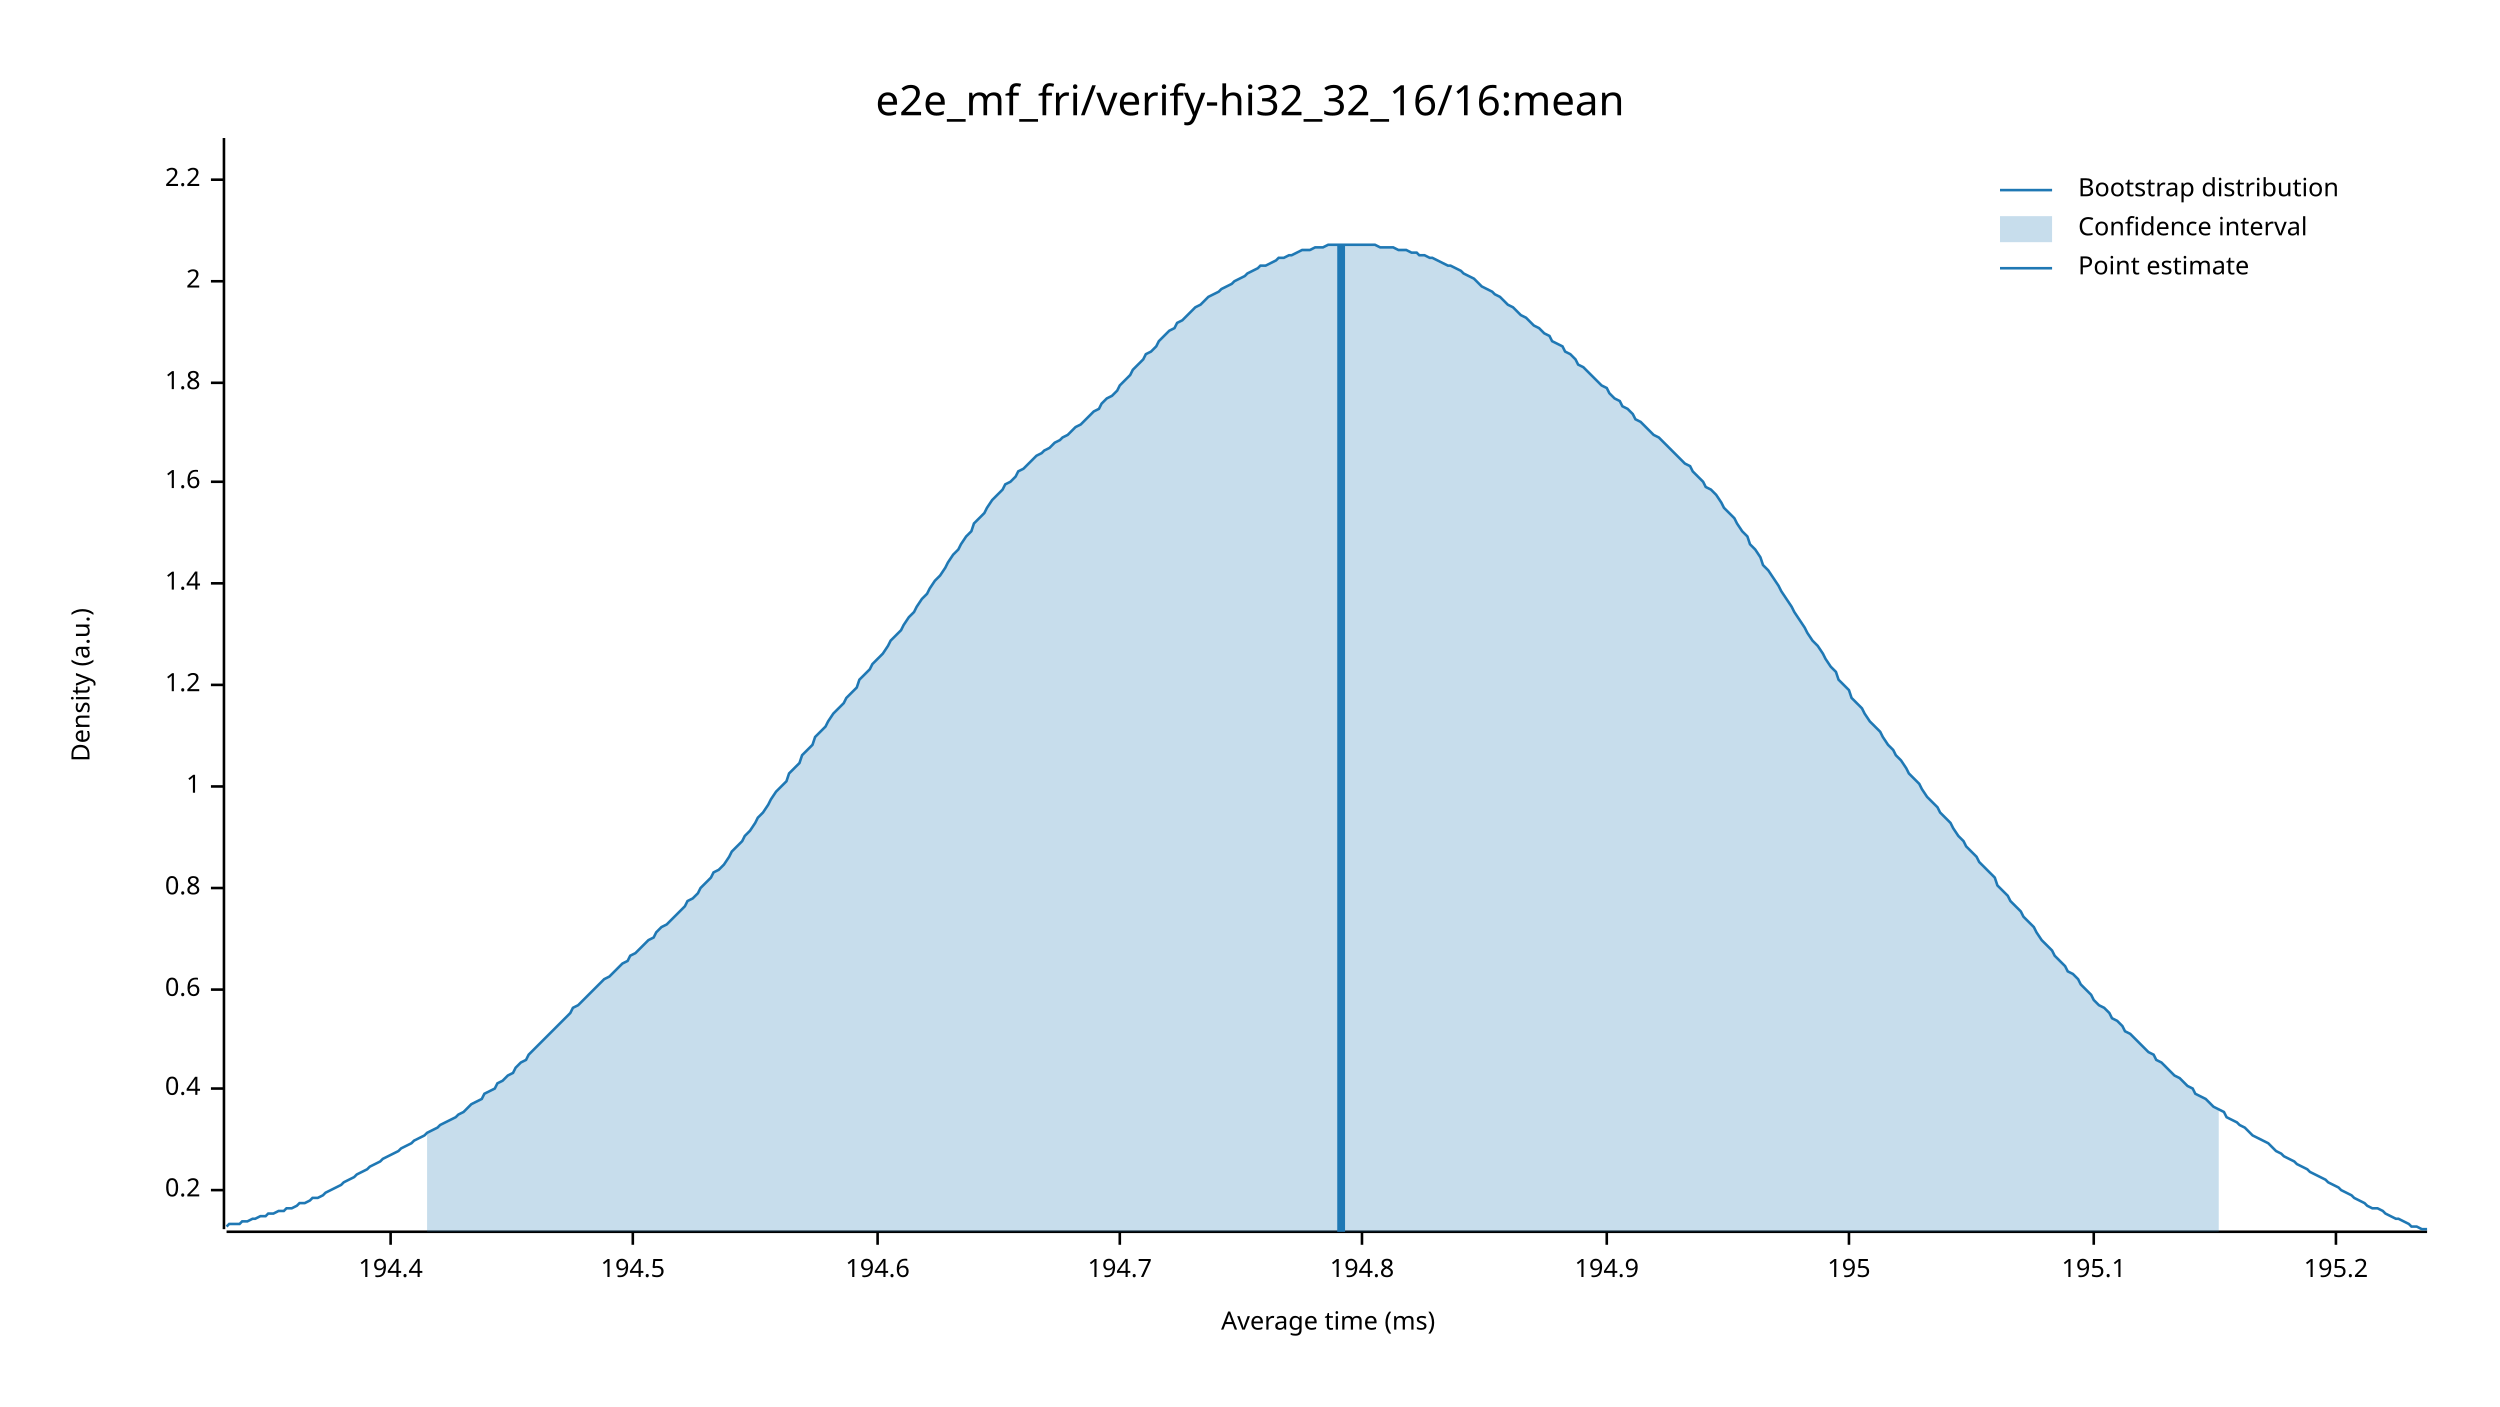
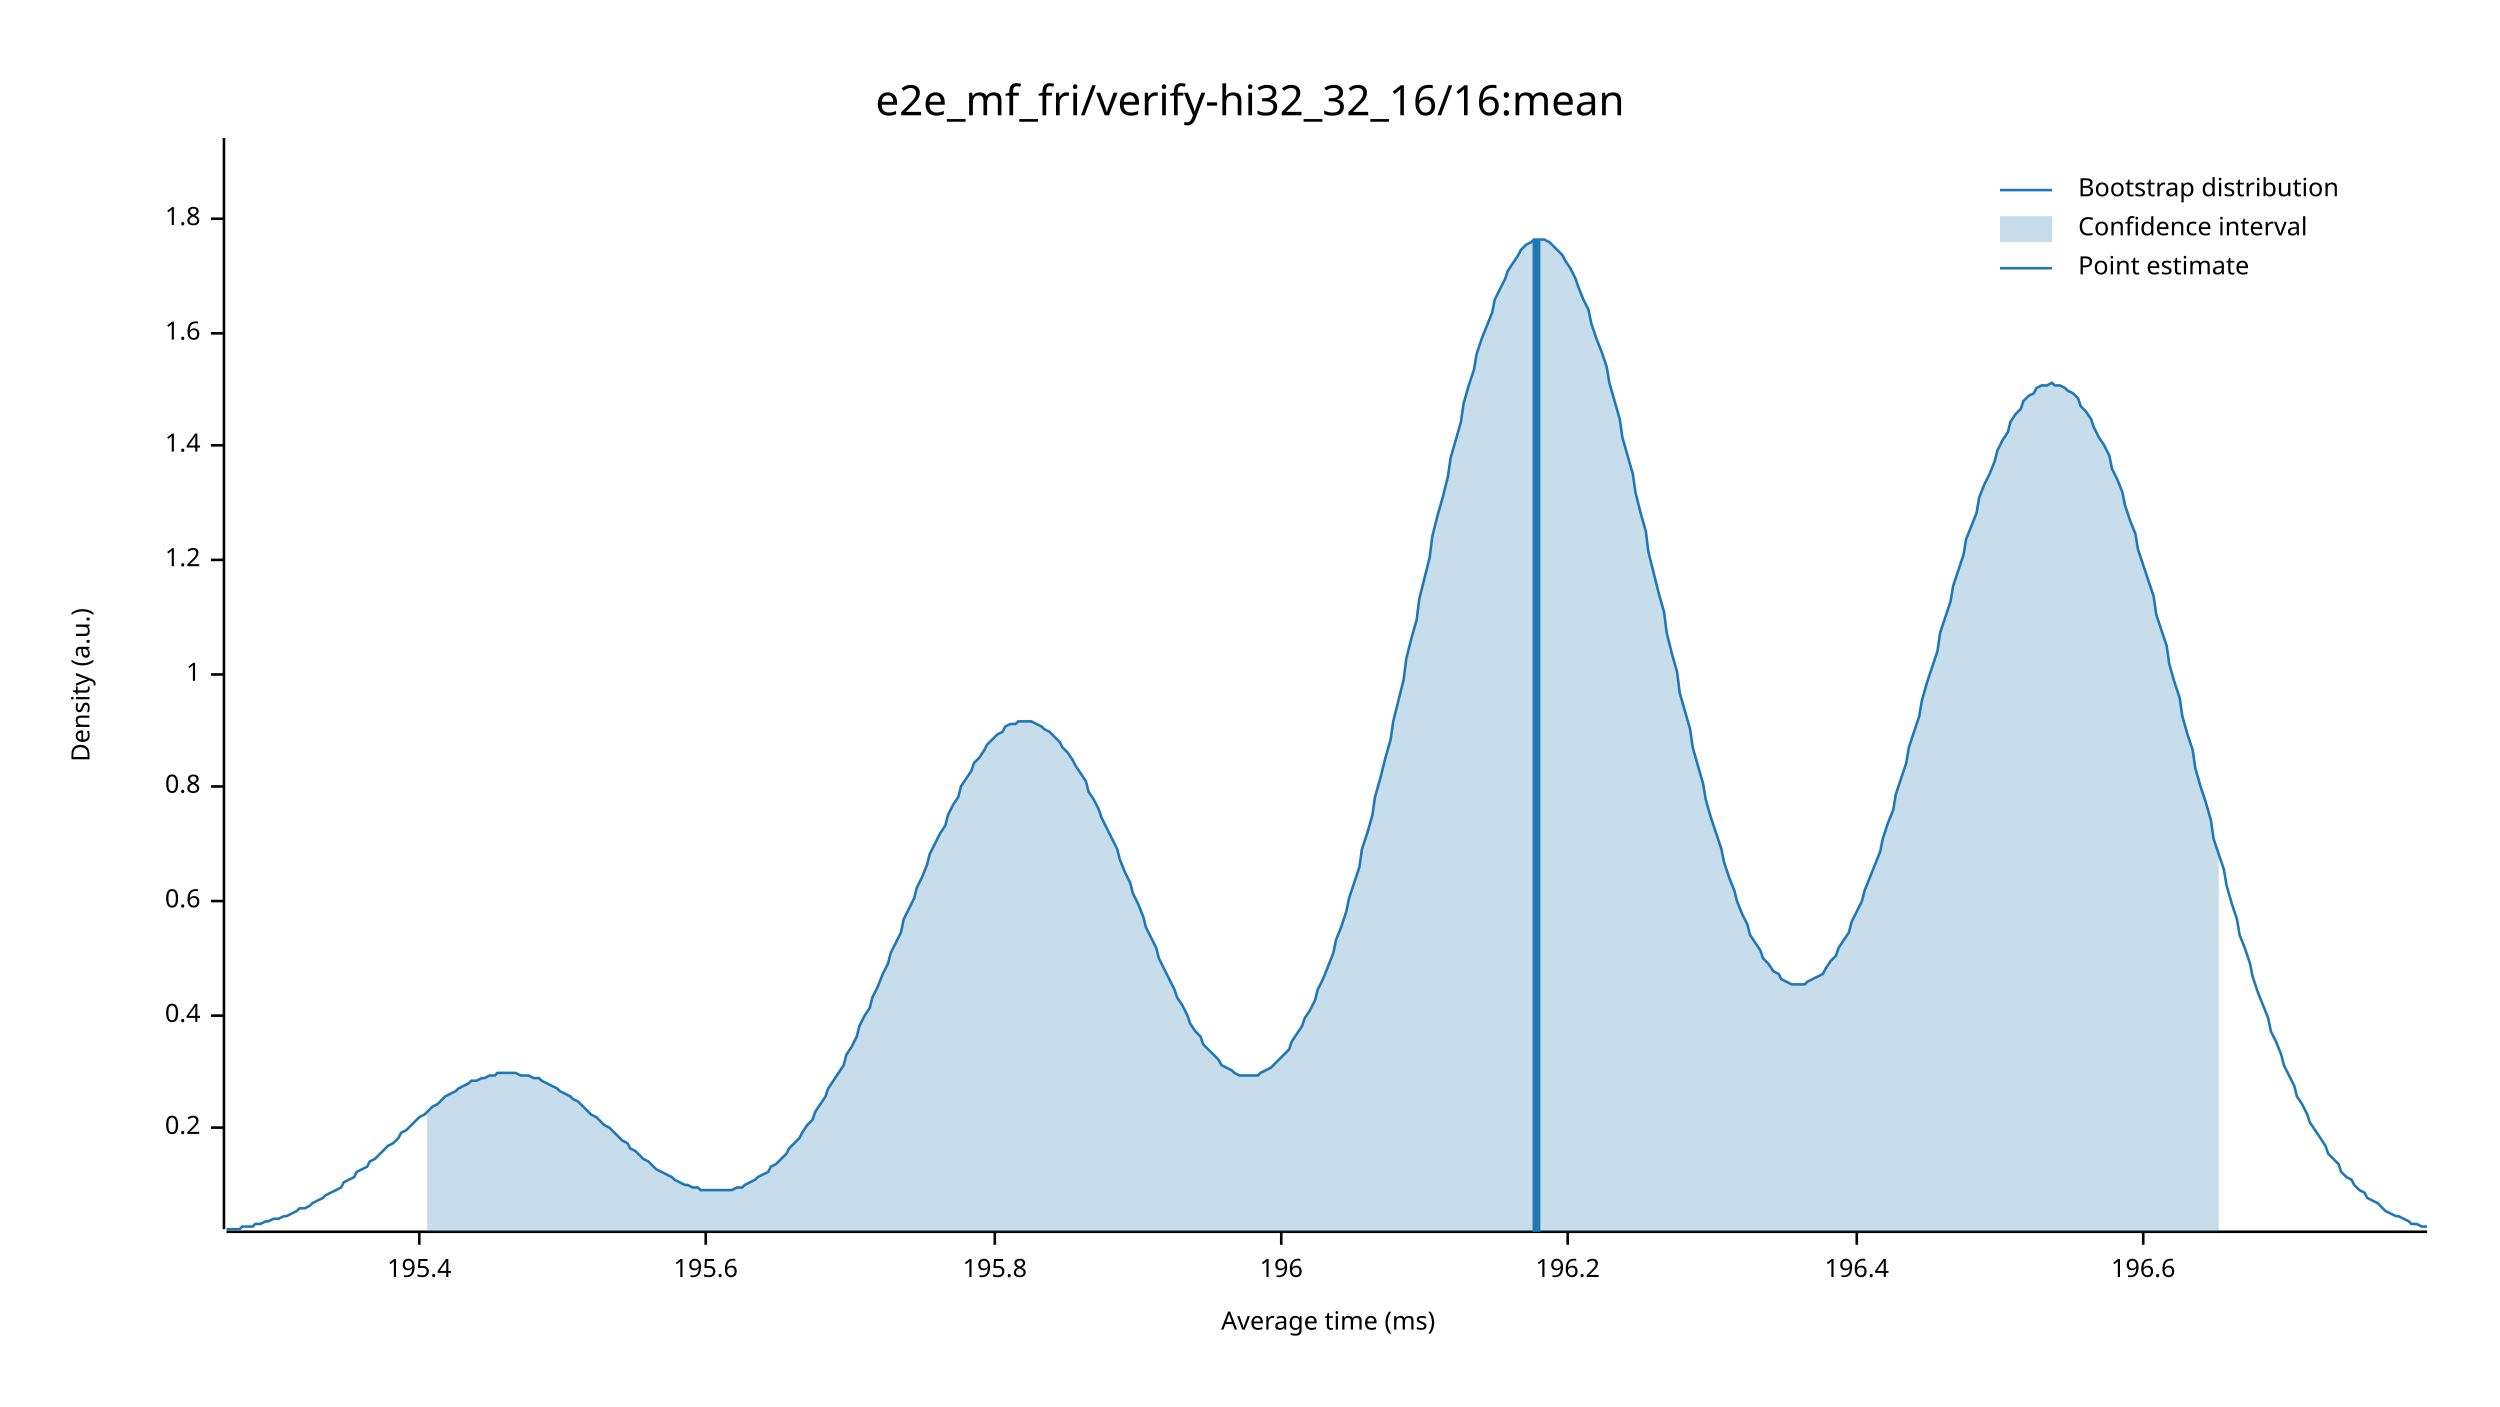
<svg xmlns="http://www.w3.org/2000/svg" width="960" height="540" viewBox="0 0 960 540">
  <text x="480" y="32" dy="0.76em" text-anchor="middle" font-family="sans-serif" font-size="16.129" opacity="1" fill="#000000">
e2e_mf_fri/verify-hi32_32_16/16:mean
</text>
  <text x="27" y="263" dy="0.76em" text-anchor="middle" font-family="sans-serif" font-size="9.677" opacity="1" fill="#000000" transform="rotate(270, 27, 263)">
Density (a.u.)
</text>
  <text x="510" y="513" dy="-0.5ex" text-anchor="middle" font-family="sans-serif" font-size="9.677" opacity="1" fill="#000000">
Average time (ms)
</text>
  <polyline fill="none" opacity="1" stroke="#000000" stroke-width="1" points="86,53 86,472 " />
-   <text x="77" y="457" dy="0.5ex" text-anchor="end" font-family="sans-serif" font-size="9.677" opacity="1" fill="#000000">
+   <text x="77" y="433" dy="0.5ex" text-anchor="end" font-family="sans-serif" font-size="9.677" opacity="1" fill="#000000">
0.2
</text>
-   <polyline fill="none" opacity="1" stroke="#000000" stroke-width="1" points="81,457 86,457 " />
-   <text x="77" y="418" dy="0.5ex" text-anchor="end" font-family="sans-serif" font-size="9.677" opacity="1" fill="#000000">
+   <polyline fill="none" opacity="1" stroke="#000000" stroke-width="1" points="81,433 86,433 " />
+   <text x="77" y="390" dy="0.5ex" text-anchor="end" font-family="sans-serif" font-size="9.677" opacity="1" fill="#000000">
0.4
</text>
-   <polyline fill="none" opacity="1" stroke="#000000" stroke-width="1" points="81,418 86,418 " />
-   <text x="77" y="380" dy="0.5ex" text-anchor="end" font-family="sans-serif" font-size="9.677" opacity="1" fill="#000000">
+   <polyline fill="none" opacity="1" stroke="#000000" stroke-width="1" points="81,390 86,390 " />
+   <text x="77" y="346" dy="0.5ex" text-anchor="end" font-family="sans-serif" font-size="9.677" opacity="1" fill="#000000">
0.6
</text>
-   <polyline fill="none" opacity="1" stroke="#000000" stroke-width="1" points="81,380 86,380 " />
-   <text x="77" y="341" dy="0.5ex" text-anchor="end" font-family="sans-serif" font-size="9.677" opacity="1" fill="#000000">
+   <polyline fill="none" opacity="1" stroke="#000000" stroke-width="1" points="81,346 86,346 " />
+   <text x="77" y="302" dy="0.5ex" text-anchor="end" font-family="sans-serif" font-size="9.677" opacity="1" fill="#000000">
0.8
</text>
-   <polyline fill="none" opacity="1" stroke="#000000" stroke-width="1" points="81,341 86,341 " />
-   <text x="77" y="302" dy="0.5ex" text-anchor="end" font-family="sans-serif" font-size="9.677" opacity="1" fill="#000000">
+   <polyline fill="none" opacity="1" stroke="#000000" stroke-width="1" points="81,302 86,302 " />
+   <text x="77" y="259" dy="0.5ex" text-anchor="end" font-family="sans-serif" font-size="9.677" opacity="1" fill="#000000">
1
</text>
-   <polyline fill="none" opacity="1" stroke="#000000" stroke-width="1" points="81,302 86,302 " />
-   <text x="77" y="263" dy="0.5ex" text-anchor="end" font-family="sans-serif" font-size="9.677" opacity="1" fill="#000000">
+   <polyline fill="none" opacity="1" stroke="#000000" stroke-width="1" points="81,259 86,259 " />
+   <text x="77" y="215" dy="0.5ex" text-anchor="end" font-family="sans-serif" font-size="9.677" opacity="1" fill="#000000">
1.2
</text>
-   <polyline fill="none" opacity="1" stroke="#000000" stroke-width="1" points="81,263 86,263 " />
-   <text x="77" y="224" dy="0.5ex" text-anchor="end" font-family="sans-serif" font-size="9.677" opacity="1" fill="#000000">
+   <polyline fill="none" opacity="1" stroke="#000000" stroke-width="1" points="81,215 86,215 " />
+   <text x="77" y="171" dy="0.5ex" text-anchor="end" font-family="sans-serif" font-size="9.677" opacity="1" fill="#000000">
1.4
</text>
-   <polyline fill="none" opacity="1" stroke="#000000" stroke-width="1" points="81,224 86,224 " />
-   <text x="77" y="185" dy="0.5ex" text-anchor="end" font-family="sans-serif" font-size="9.677" opacity="1" fill="#000000">
+   <polyline fill="none" opacity="1" stroke="#000000" stroke-width="1" points="81,171 86,171 " />
+   <text x="77" y="128" dy="0.5ex" text-anchor="end" font-family="sans-serif" font-size="9.677" opacity="1" fill="#000000">
1.6
</text>
-   <polyline fill="none" opacity="1" stroke="#000000" stroke-width="1" points="81,185 86,185 " />
-   <text x="77" y="147" dy="0.5ex" text-anchor="end" font-family="sans-serif" font-size="9.677" opacity="1" fill="#000000">
+   <polyline fill="none" opacity="1" stroke="#000000" stroke-width="1" points="81,128 86,128 " />
+   <text x="77" y="84" dy="0.5ex" text-anchor="end" font-family="sans-serif" font-size="9.677" opacity="1" fill="#000000">
1.8
</text>
-   <polyline fill="none" opacity="1" stroke="#000000" stroke-width="1" points="81,147 86,147 " />
-   <text x="77" y="108" dy="0.5ex" text-anchor="end" font-family="sans-serif" font-size="9.677" opacity="1" fill="#000000">
- 2
+   <polyline fill="none" opacity="1" stroke="#000000" stroke-width="1" points="81,84 86,84 " />
+   <polyline fill="none" opacity="1" stroke="#000000" stroke-width="1" points="87,473 932,473 " />
+   <text x="161" y="483" dy="0.76em" text-anchor="middle" font-family="sans-serif" font-size="9.677" opacity="1" fill="#000000">
+ 195.4
</text>
-   <polyline fill="none" opacity="1" stroke="#000000" stroke-width="1" points="81,108 86,108 " />
-   <text x="77" y="69" dy="0.5ex" text-anchor="end" font-family="sans-serif" font-size="9.677" opacity="1" fill="#000000">
- 2.2
+   <polyline fill="none" opacity="1" stroke="#000000" stroke-width="1" points="161,473 161,478 " />
+   <text x="271" y="483" dy="0.76em" text-anchor="middle" font-family="sans-serif" font-size="9.677" opacity="1" fill="#000000">
+ 195.6
</text>
-   <polyline fill="none" opacity="1" stroke="#000000" stroke-width="1" points="81,69 86,69 " />
-   <polyline fill="none" opacity="1" stroke="#000000" stroke-width="1" points="87,473 932,473 " />
-   <text x="150" y="483" dy="0.76em" text-anchor="middle" font-family="sans-serif" font-size="9.677" opacity="1" fill="#000000">
- 194.4
+   <polyline fill="none" opacity="1" stroke="#000000" stroke-width="1" points="271,473 271,478 " />
+   <text x="382" y="483" dy="0.76em" text-anchor="middle" font-family="sans-serif" font-size="9.677" opacity="1" fill="#000000">
+ 195.8
</text>
-   <polyline fill="none" opacity="1" stroke="#000000" stroke-width="1" points="150,473 150,478 " />
-   <text x="243" y="483" dy="0.76em" text-anchor="middle" font-family="sans-serif" font-size="9.677" opacity="1" fill="#000000">
- 194.5
+   <polyline fill="none" opacity="1" stroke="#000000" stroke-width="1" points="382,473 382,478 " />
+   <text x="492" y="483" dy="0.76em" text-anchor="middle" font-family="sans-serif" font-size="9.677" opacity="1" fill="#000000">
+ 196
</text>
-   <polyline fill="none" opacity="1" stroke="#000000" stroke-width="1" points="243,473 243,478 " />
-   <text x="337" y="483" dy="0.76em" text-anchor="middle" font-family="sans-serif" font-size="9.677" opacity="1" fill="#000000">
- 194.6
+   <polyline fill="none" opacity="1" stroke="#000000" stroke-width="1" points="492,473 492,478 " />
+   <text x="602" y="483" dy="0.76em" text-anchor="middle" font-family="sans-serif" font-size="9.677" opacity="1" fill="#000000">
+ 196.2
</text>
-   <polyline fill="none" opacity="1" stroke="#000000" stroke-width="1" points="337,473 337,478 " />
-   <text x="430" y="483" dy="0.76em" text-anchor="middle" font-family="sans-serif" font-size="9.677" opacity="1" fill="#000000">
- 194.7
+   <polyline fill="none" opacity="1" stroke="#000000" stroke-width="1" points="602,473 602,478 " />
+   <text x="713" y="483" dy="0.76em" text-anchor="middle" font-family="sans-serif" font-size="9.677" opacity="1" fill="#000000">
+ 196.4
</text>
-   <polyline fill="none" opacity="1" stroke="#000000" stroke-width="1" points="430,473 430,478 " />
-   <text x="523" y="483" dy="0.76em" text-anchor="middle" font-family="sans-serif" font-size="9.677" opacity="1" fill="#000000">
- 194.8
+   <polyline fill="none" opacity="1" stroke="#000000" stroke-width="1" points="713,473 713,478 " />
+   <text x="823" y="483" dy="0.76em" text-anchor="middle" font-family="sans-serif" font-size="9.677" opacity="1" fill="#000000">
+ 196.6
</text>
-   <polyline fill="none" opacity="1" stroke="#000000" stroke-width="1" points="523,473 523,478 " />
-   <text x="617" y="483" dy="0.76em" text-anchor="middle" font-family="sans-serif" font-size="9.677" opacity="1" fill="#000000">
- 194.9
- </text>
-   <polyline fill="none" opacity="1" stroke="#000000" stroke-width="1" points="617,473 617,478 " />
-   <text x="710" y="483" dy="0.76em" text-anchor="middle" font-family="sans-serif" font-size="9.677" opacity="1" fill="#000000">
- 195
- </text>
-   <polyline fill="none" opacity="1" stroke="#000000" stroke-width="1" points="710,473 710,478 " />
-   <text x="804" y="483" dy="0.76em" text-anchor="middle" font-family="sans-serif" font-size="9.677" opacity="1" fill="#000000">
- 195.1
- </text>
-   <polyline fill="none" opacity="1" stroke="#000000" stroke-width="1" points="804,473 804,478 " />
-   <text x="897" y="483" dy="0.76em" text-anchor="middle" font-family="sans-serif" font-size="9.677" opacity="1" fill="#000000">
- 195.2
- </text>
-   <polyline fill="none" opacity="1" stroke="#000000" stroke-width="1" points="897,473 897,478 " />
-   <polyline fill="none" opacity="1" stroke="#1F78B4" stroke-width="1" points="87,471 88,470 90,470 92,470 93,469 95,469 97,468 98,468 100,467 102,467 103,466 105,466 107,465 109,465 110,464 112,464 114,463 115,462 117,462 119,461 120,460 122,460 124,459 125,458 127,457 129,456 131,455 132,454 134,453 136,452 137,451 139,450 141,449 142,448 144,447 146,446 147,445 149,444 151,443 153,442 154,441 156,440 158,439 159,438 161,437 163,436 164,435 166,434 168,433 169,432 171,431 173,430 175,429 176,428 178,427 180,425 181,424 183,423 185,422 186,420 188,419 190,418 191,416 193,415 195,413 197,412 198,410 200,408 202,407 203,405 205,403 207,401 208,400 210,398 212,396 214,394 215,393 217,391 219,389 220,387 222,386 224,384 225,383 227,381 229,379 230,378 232,376 234,375 236,373 237,372 239,370 241,369 242,367 244,366 246,364 247,363 249,361 251,360 252,358 254,356 256,355 258,353 259,352 261,350 263,348 264,346 266,345 268,343 269,341 271,339 273,337 274,335 276,334 278,332 280,329 281,327 283,325 285,323 286,321 288,319 290,316 291,314 293,312 295,309 296,307 298,304 300,302 302,300 303,297 305,295 307,293 308,290 310,288 312,286 313,283 315,281 317,279 318,277 320,274 322,272 324,270 325,268 327,266 329,264 330,261 332,259 334,257 335,255 337,253 339,251 341,248 342,246 344,244 346,242 347,240 349,237 351,235 352,233 354,230 356,228 357,226 359,223 361,221 363,218 364,216 366,213 368,211 369,209 371,206 373,204 374,201 376,199 378,197 379,195 381,192 383,190 385,188 386,186 388,185 390,183 391,181 393,180 395,178 396,177 398,175 400,174 401,173 403,172 405,170 407,169 408,168 410,167 412,165 413,164 415,163 417,161 418,160 420,158 422,157 423,155 425,153 427,152 429,150 430,148 432,146 434,144 435,142 437,140 439,138 440,136 442,135 444,133 445,131 447,129 449,127 451,126 452,124 454,123 456,121 457,120 459,118 461,117 462,116 464,114 466,113 468,112 469,111 471,110 473,109 474,108 476,107 478,106 479,105 481,104 483,103 484,102 486,102 488,101 490,100 491,99 493,99 495,98 496,98 498,97 500,96 501,96 503,96 505,95 506,95 508,95 510,94 512,94 513,94 515,94 517,94 518,94 520,94 522,94 523,94 525,94 527,94 528,94 530,95 532,95 534,95 535,95 537,96 539,96 540,96 542,97 544,97 545,98 547,98 549,99 550,99 552,100 554,101 556,102 557,102 559,103 561,104 562,105 564,106 566,107 567,108 569,110 571,111 573,112 574,113 576,114 578,116 579,117 581,118 583,120 584,121 586,122 588,124 589,125 591,126 593,128 595,129 596,131 598,132 600,133 601,135 603,136 605,138 606,140 608,141 610,143 611,144 613,146 615,148 617,149 618,151 620,153 622,154 623,156 625,157 627,159 628,161 630,162 632,164 633,165 635,167 637,168 639,170 640,171 642,173 644,175 645,176 647,178 649,179 650,181 652,183 654,185 655,187 657,188 659,190 661,193 662,195 664,197 666,199 667,201 669,204 671,206 672,209 674,211 676,214 677,217 679,219 681,222 683,225 684,227 686,230 688,233 689,235 691,238 693,241 694,243 696,246 698,248 700,251 701,253 703,256 705,258 706,261 708,263 710,265 711,268 713,270 715,272 716,274 718,277 720,279 722,281 723,283 725,286 727,288 728,290 730,292 732,295 733,297 735,299 737,301 738,303 740,306 742,308 744,310 745,312 747,314 749,316 750,318 752,321 754,323 755,325 757,327 759,329 760,331 762,333 764,335 766,337 767,340 769,342 771,344 772,346 774,348 776,350 777,352 779,354 781,356 782,358 784,361 786,363 788,365 789,367 791,369 793,371 794,373 796,374 798,376 799,378 801,380 803,382 804,384 806,386 808,387 810,389 811,391 813,392 815,394 816,396 818,397 820,399 821,400 823,402 825,404 827,405 828,407 830,408 832,410 833,411 835,413 837,414 838,415 840,417 842,418 843,420 845,421 847,422 849,424 850,425 852,426 854,427 855,429 857,430 859,431 860,432 862,433 864,435 865,436 867,437 869,438 871,439 872,440 874,442 876,443 877,444 879,445 881,446 882,447 884,448 886,449 887,450 889,451 891,452 893,453 894,454 896,455 898,456 899,457 901,458 903,459 904,460 906,461 908,462 909,463 911,464 913,464 915,465 916,466 918,467 920,468 921,468 923,469 925,470 926,471 928,471 930,472 932,472 " />
-   <polygon opacity="0.25" fill="#1F78B4" points="164,435 166,434 168,433 169,432 171,431 173,430 175,429 176,428 178,427 180,425 181,424 183,423 185,422 186,420 188,419 190,418 191,416 193,415 195,413 197,412 198,410 200,408 202,407 203,405 205,403 207,401 208,400 210,398 212,396 214,394 215,393 217,391 219,389 220,387 222,386 224,384 225,383 227,381 229,379 230,378 232,376 234,375 236,373 237,372 239,370 241,369 242,367 244,366 246,364 247,363 249,361 251,360 252,358 254,356 256,355 258,353 259,352 261,350 263,348 264,346 266,345 268,343 269,341 271,339 273,337 274,335 276,334 278,332 280,329 281,327 283,325 285,323 286,321 288,319 290,316 291,314 293,312 295,309 296,307 298,304 300,302 302,300 303,297 305,295 307,293 308,290 310,288 312,286 313,283 315,281 317,279 318,277 320,274 322,272 324,270 325,268 327,266 329,264 330,261 332,259 334,257 335,255 337,253 339,251 341,248 342,246 344,244 346,242 347,240 349,237 351,235 352,233 354,230 356,228 357,226 359,223 361,221 363,218 364,216 366,213 368,211 369,209 371,206 373,204 374,201 376,199 378,197 379,195 381,192 383,190 385,188 386,186 388,185 390,183 391,181 393,180 395,178 396,177 398,175 400,174 401,173 403,172 405,170 407,169 408,168 410,167 412,165 413,164 415,163 417,161 418,160 420,158 422,157 423,155 425,153 427,152 429,150 430,148 432,146 434,144 435,142 437,140 439,138 440,136 442,135 444,133 445,131 447,129 449,127 451,126 452,124 454,123 456,121 457,120 459,118 461,117 462,116 464,114 466,113 468,112 469,111 471,110 473,109 474,108 476,107 478,106 479,105 481,104 483,103 484,102 486,102 488,101 490,100 491,99 493,99 495,98 496,98 498,97 500,96 501,96 503,96 505,95 506,95 508,95 510,94 512,94 513,94 515,94 517,94 518,94 520,94 522,94 523,94 525,94 527,94 528,94 530,95 532,95 534,95 535,95 537,96 539,96 540,96 542,97 544,97 545,98 547,98 549,99 550,99 552,100 554,101 556,102 557,102 559,103 561,104 562,105 564,106 566,107 567,108 569,110 571,111 573,112 574,113 576,114 578,116 579,117 581,118 583,120 584,121 586,122 588,124 589,125 591,126 593,128 595,129 596,131 598,132 600,133 601,135 603,136 605,138 606,140 608,141 610,143 611,144 613,146 615,148 617,149 618,151 620,153 622,154 623,156 625,157 627,159 628,161 630,162 632,164 633,165 635,167 637,168 639,170 640,171 642,173 644,175 645,176 647,178 649,179 650,181 652,183 654,185 655,187 657,188 659,190 661,193 662,195 664,197 666,199 667,201 669,204 671,206 672,209 674,211 676,214 677,217 679,219 681,222 683,225 684,227 686,230 688,233 689,235 691,238 693,241 694,243 696,246 698,248 700,251 701,253 703,256 705,258 706,261 708,263 710,265 711,268 713,270 715,272 716,274 718,277 720,279 722,281 723,283 725,286 727,288 728,290 730,292 732,295 733,297 735,299 737,301 738,303 740,306 742,308 744,310 745,312 747,314 749,316 750,318 752,321 754,323 755,325 757,327 759,329 760,331 762,333 764,335 766,337 767,340 769,342 771,344 772,346 774,348 776,350 777,352 779,354 781,356 782,358 784,361 786,363 788,365 789,367 791,369 793,371 794,373 796,374 798,376 799,378 801,380 803,382 804,384 806,386 808,387 810,389 811,391 813,392 815,394 816,396 818,397 820,399 821,400 823,402 825,404 827,405 828,407 830,408 832,410 833,411 835,413 837,414 838,415 840,417 842,418 843,420 845,421 847,422 849,424 850,425 852,426 852,473 164,473 " />
-   <polyline fill="none" opacity="1" stroke="#1F78B4" stroke-width="3" points="515,473 515,94 " />
+   <polyline fill="none" opacity="1" stroke="#000000" stroke-width="1" points="823,473 823,478 " />
+   <polyline fill="none" opacity="1" stroke="#1F78B4" stroke-width="1" points="87,472 88,472 90,472 92,472 93,471 95,471 97,471 98,470 100,470 102,469 103,469 105,468 107,468 109,467 110,467 112,466 114,465 115,464 117,464 119,463 120,462 122,461 124,460 125,459 127,458 129,457 131,456 132,454 134,453 136,452 137,450 139,449 141,448 142,446 144,445 146,443 147,442 149,440 151,439 153,437 154,435 156,434 158,432 159,431 161,429 163,428 164,427 166,425 168,424 169,423 171,421 173,420 175,419 176,418 178,417 180,416 181,415 183,415 185,414 186,414 188,413 190,413 191,412 193,412 195,412 197,412 198,412 200,413 202,413 203,413 205,414 207,414 208,415 210,416 212,417 214,418 215,419 217,420 219,421 220,422 222,423 224,425 225,426 227,428 229,429 230,430 232,432 234,433 236,435 237,436 239,438 241,439 242,441 244,442 246,444 247,445 249,446 251,448 252,449 254,450 256,451 258,452 259,453 261,454 263,455 264,455 266,456 268,456 269,457 271,457 273,457 274,457 276,457 278,457 280,457 281,457 283,456 285,456 286,455 288,454 290,453 291,452 293,451 295,450 296,448 298,447 300,445 302,443 303,441 305,439 307,437 308,435 310,432 312,430 313,427 315,424 317,421 318,418 320,415 322,412 324,409 325,405 327,402 329,398 330,394 332,390 334,387 335,383 337,379 339,374 341,370 342,366 344,362 346,358 347,353 349,349 351,345 352,341 354,337 356,332 357,328 359,324 361,320 363,317 364,313 366,309 368,306 369,302 371,299 373,296 374,293 376,291 378,288 379,286 381,284 383,282 385,281 386,279 388,278 390,278 391,277 393,277 395,277 396,277 398,278 400,279 401,280 403,281 405,283 407,285 408,287 410,289 412,292 413,294 415,297 417,300 418,304 420,307 422,311 423,314 425,318 427,322 429,326 430,330 432,335 434,339 435,343 437,347 439,352 440,356 442,360 444,364 445,368 447,372 449,376 451,380 452,383 454,386 456,390 457,393 459,396 461,398 462,401 464,403 466,405 468,407 469,409 471,410 473,411 474,412 476,413 478,413 479,413 481,413 483,413 484,412 486,411 488,410 490,408 491,407 493,405 495,403 496,400 498,397 500,394 501,391 503,388 505,384 506,380 508,376 510,371 512,366 513,361 515,356 517,350 518,345 520,339 522,333 523,326 525,320 527,313 528,306 530,299 532,291 534,284 535,277 537,269 539,261 540,253 542,245 544,238 545,230 547,222 549,214 550,206 552,198 554,191 556,183 557,176 559,169 561,162 562,155 564,148 566,142 567,136 569,130 571,125 573,120 574,115 576,111 578,107 579,104 581,101 583,98 584,96 586,94 588,93 589,92 591,92 593,92 595,93 596,94 598,96 600,98 601,100 603,103 605,107 606,110 608,115 610,119 611,124 613,130 615,135 617,141 618,147 620,154 622,161 623,168 625,175 627,182 628,189 630,197 632,204 633,212 635,220 637,228 639,235 640,243 642,251 644,258 645,266 647,273 649,280 650,287 652,294 654,301 655,307 657,314 659,320 661,326 662,331 664,337 666,342 667,346 669,351 671,355 672,359 674,362 676,365 677,368 679,370 681,373 683,374 684,376 686,377 688,378 689,378 691,378 693,378 694,377 696,376 698,375 700,374 701,372 703,369 705,367 706,364 708,361 710,358 711,354 713,350 715,346 716,342 718,337 720,332 722,327 723,322 725,316 727,311 728,305 730,299 732,293 733,287 735,281 737,275 738,269 740,262 742,256 744,250 745,243 747,237 749,231 750,225 752,219 754,213 755,207 757,202 759,197 760,191 762,186 764,182 766,177 767,173 769,169 771,166 772,162 774,159 776,157 777,154 779,152 781,151 782,149 784,148 786,148 788,147 789,148 791,148 793,149 794,150 796,151 798,153 799,156 801,158 803,161 804,164 806,168 808,171 810,175 811,180 813,184 815,189 816,194 818,200 820,205 821,211 823,217 825,223 827,229 828,236 830,242 832,248 833,255 835,262 837,268 838,275 840,282 842,288 843,295 845,302 847,308 849,315 850,322 852,328 854,334 855,340 857,347 859,353 860,359 862,364 864,370 865,375 867,381 869,386 871,391 872,396 874,400 876,405 877,409 879,413 881,417 882,421 884,424 886,428 887,431 889,434 891,437 893,440 894,443 896,445 898,447 899,450 901,452 903,453 904,455 906,457 908,458 909,460 911,461 913,462 915,464 916,465 918,466 920,467 921,467 923,468 925,469 926,470 928,470 930,471 932,471 " />
+   <polygon opacity="0.25" fill="#1F78B4" points="164,427 166,425 168,424 169,423 171,421 173,420 175,419 176,418 178,417 180,416 181,415 183,415 185,414 186,414 188,413 190,413 191,412 193,412 195,412 197,412 198,412 200,413 202,413 203,413 205,414 207,414 208,415 210,416 212,417 214,418 215,419 217,420 219,421 220,422 222,423 224,425 225,426 227,428 229,429 230,430 232,432 234,433 236,435 237,436 239,438 241,439 242,441 244,442 246,444 247,445 249,446 251,448 252,449 254,450 256,451 258,452 259,453 261,454 263,455 264,455 266,456 268,456 269,457 271,457 273,457 274,457 276,457 278,457 280,457 281,457 283,456 285,456 286,455 288,454 290,453 291,452 293,451 295,450 296,448 298,447 300,445 302,443 303,441 305,439 307,437 308,435 310,432 312,430 313,427 315,424 317,421 318,418 320,415 322,412 324,409 325,405 327,402 329,398 330,394 332,390 334,387 335,383 337,379 339,374 341,370 342,366 344,362 346,358 347,353 349,349 351,345 352,341 354,337 356,332 357,328 359,324 361,320 363,317 364,313 366,309 368,306 369,302 371,299 373,296 374,293 376,291 378,288 379,286 381,284 383,282 385,281 386,279 388,278 390,278 391,277 393,277 395,277 396,277 398,278 400,279 401,280 403,281 405,283 407,285 408,287 410,289 412,292 413,294 415,297 417,300 418,304 420,307 422,311 423,314 425,318 427,322 429,326 430,330 432,335 434,339 435,343 437,347 439,352 440,356 442,360 444,364 445,368 447,372 449,376 451,380 452,383 454,386 456,390 457,393 459,396 461,398 462,401 464,403 466,405 468,407 469,409 471,410 473,411 474,412 476,413 478,413 479,413 481,413 483,413 484,412 486,411 488,410 490,408 491,407 493,405 495,403 496,400 498,397 500,394 501,391 503,388 505,384 506,380 508,376 510,371 512,366 513,361 515,356 517,350 518,345 520,339 522,333 523,326 525,320 527,313 528,306 530,299 532,291 534,284 535,277 537,269 539,261 540,253 542,245 544,238 545,230 547,222 549,214 550,206 552,198 554,191 556,183 557,176 559,169 561,162 562,155 564,148 566,142 567,136 569,130 571,125 573,120 574,115 576,111 578,107 579,104 581,101 583,98 584,96 586,94 588,93 589,92 591,92 593,92 595,93 596,94 598,96 600,98 601,100 603,103 605,107 606,110 608,115 610,119 611,124 613,130 615,135 617,141 618,147 620,154 622,161 623,168 625,175 627,182 628,189 630,197 632,204 633,212 635,220 637,228 639,235 640,243 642,251 644,258 645,266 647,273 649,280 650,287 652,294 654,301 655,307 657,314 659,320 661,326 662,331 664,337 666,342 667,346 669,351 671,355 672,359 674,362 676,365 677,368 679,370 681,373 683,374 684,376 686,377 688,378 689,378 691,378 693,378 694,377 696,376 698,375 700,374 701,372 703,369 705,367 706,364 708,361 710,358 711,354 713,350 715,346 716,342 718,337 720,332 722,327 723,322 725,316 727,311 728,305 730,299 732,293 733,287 735,281 737,275 738,269 740,262 742,256 744,250 745,243 747,237 749,231 750,225 752,219 754,213 755,207 757,202 759,197 760,191 762,186 764,182 766,177 767,173 769,169 771,166 772,162 774,159 776,157 777,154 779,152 781,151 782,149 784,148 786,148 788,147 789,148 791,148 793,149 794,150 796,151 798,153 799,156 801,158 803,161 804,164 806,168 808,171 810,175 811,180 813,184 815,189 816,194 818,200 820,205 821,211 823,217 825,223 827,229 828,236 830,242 832,248 833,255 835,262 837,268 838,275 840,282 842,288 843,295 845,302 847,308 849,315 850,322 852,328 852,473 164,473 " />
+   <polyline fill="none" opacity="1" stroke="#1F78B4" stroke-width="3" points="590,473 590,92 " />
  <text x="798" y="68" dy="0.76em" text-anchor="start" font-family="sans-serif" font-size="9.677" opacity="1" fill="#000000">
Bootstrap distribution
</text>
  <text x="798" y="83" dy="0.76em" text-anchor="start" font-family="sans-serif" font-size="9.677" opacity="1" fill="#000000">
Confidence interval
</text>
  <text x="798" y="98" dy="0.76em" text-anchor="start" font-family="sans-serif" font-size="9.677" opacity="1" fill="#000000">
Point estimate
</text>
  <polyline fill="none" opacity="1" stroke="#1F78B4" stroke-width="1" points="768,73 788,73 " />
  <rect x="768" y="83" width="20" height="10" opacity="0.25" fill="#1F78B4" stroke="none" />
  <polyline fill="none" opacity="1" stroke="#1F78B4" stroke-width="1" points="768,103 788,103 " />
</svg>
